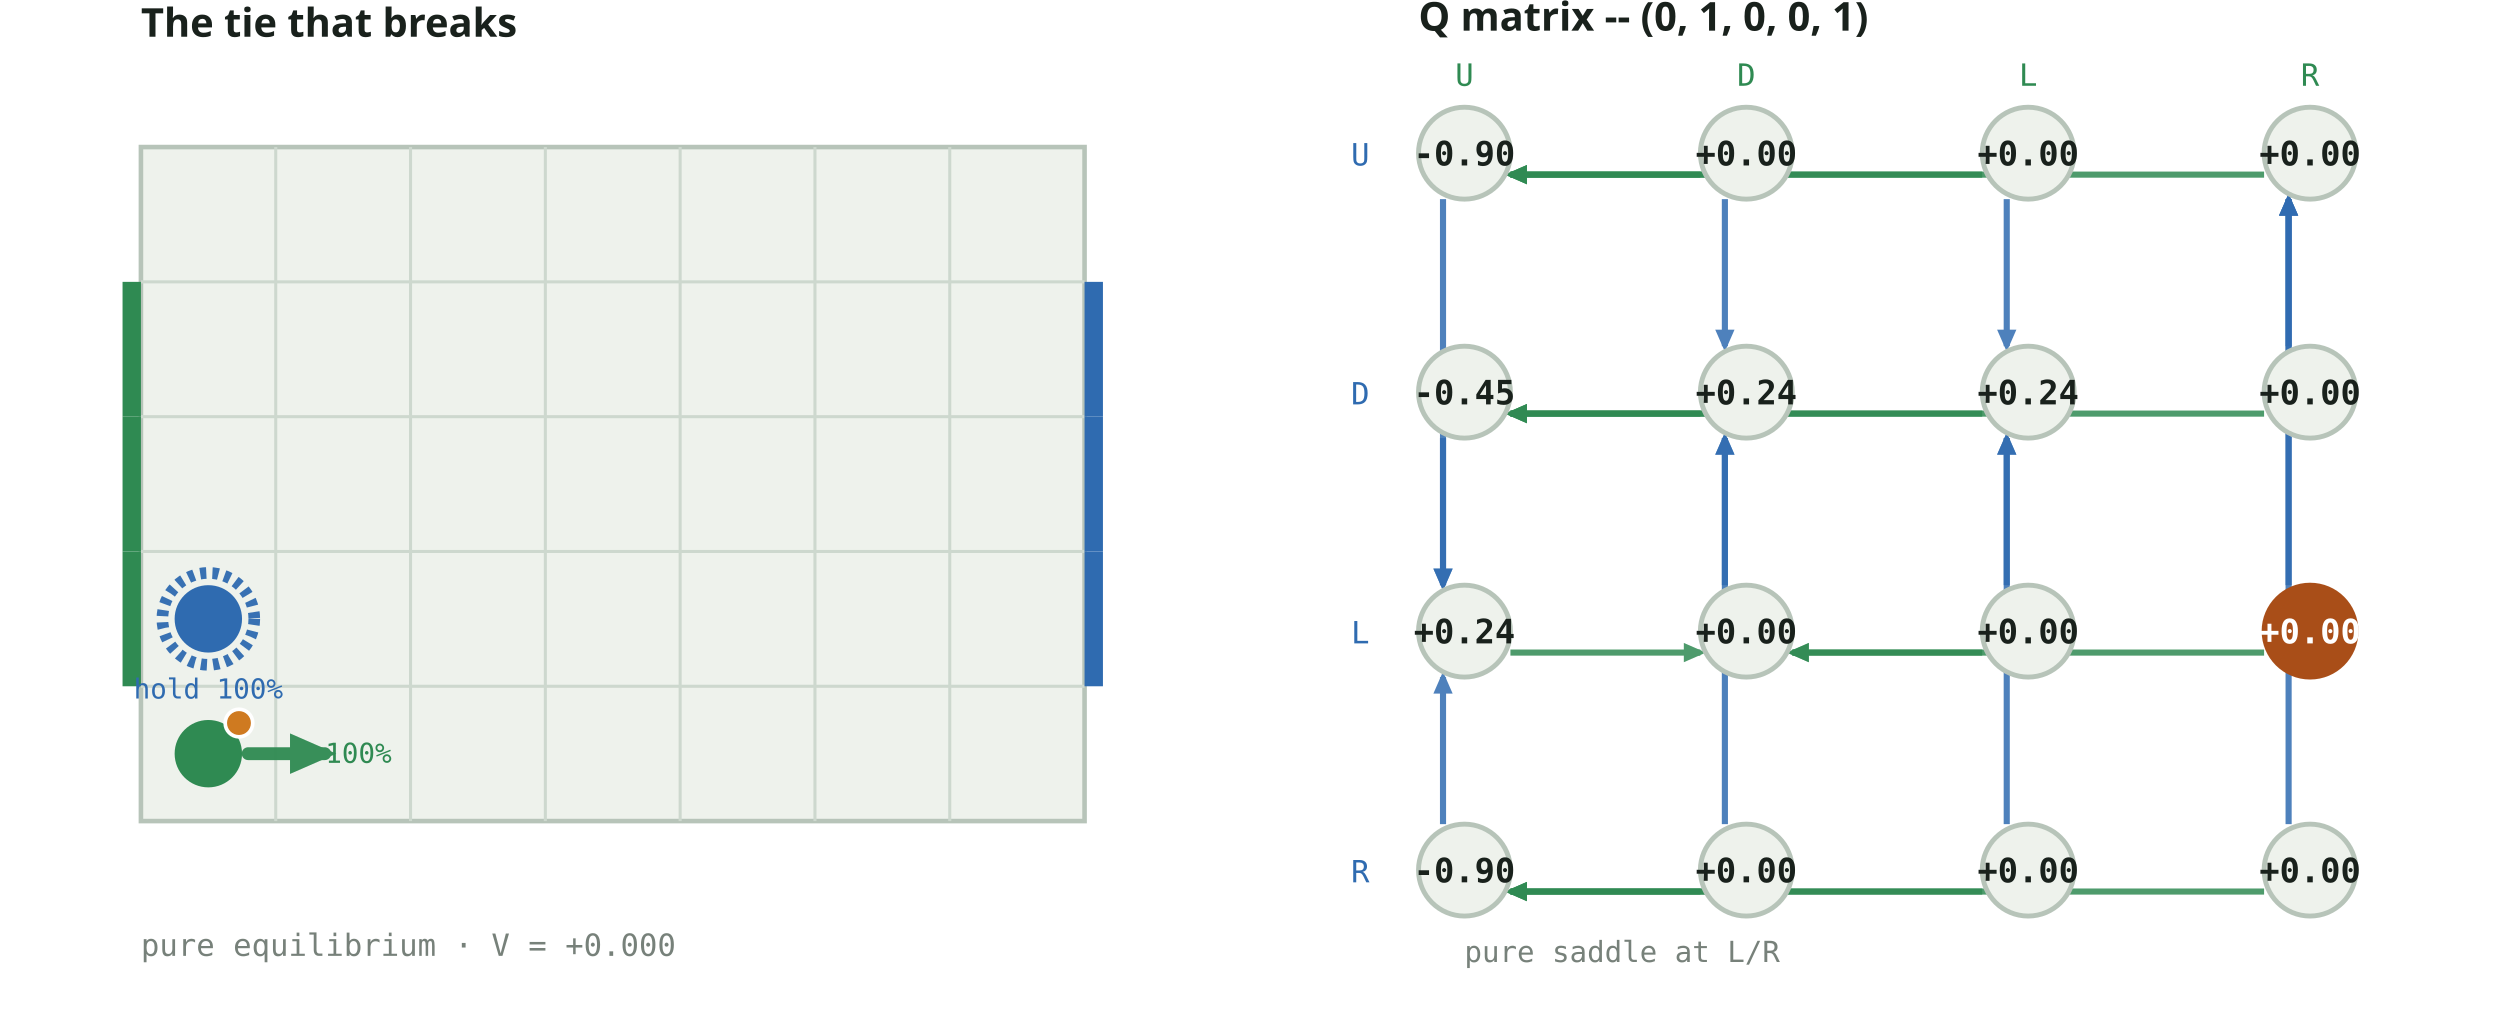
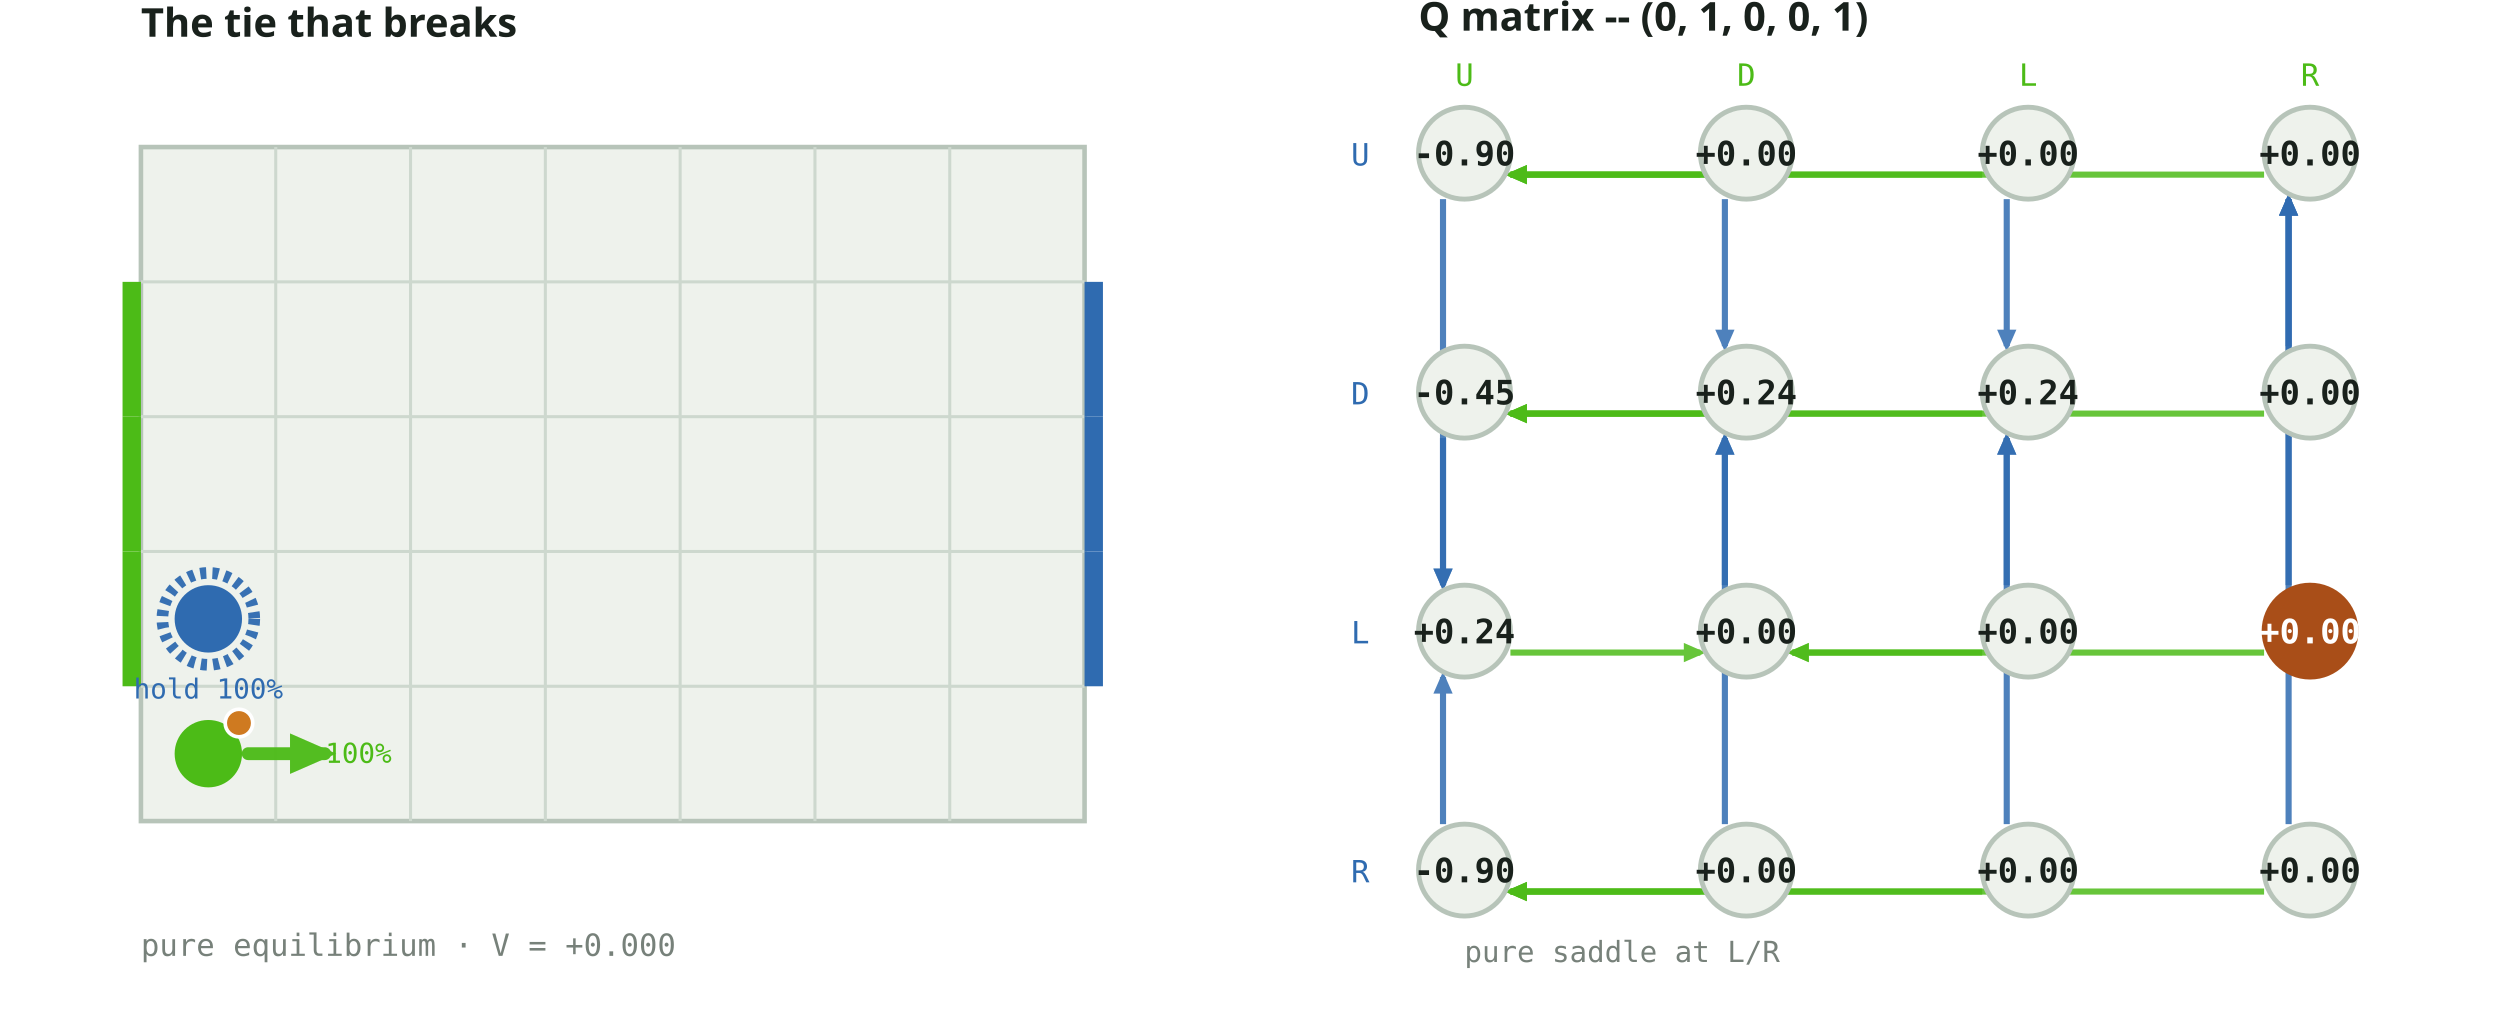
<svg xmlns="http://www.w3.org/2000/svg" viewBox="0 0 816 334" role="img" aria-label="panel">
  <g transform="translate(16.0 18.0)">
    <clipPath id="pnl0">
      <rect x="-16.0" y="-16.0" width="400.0" height="330.0" />
    </clipPath>
    <g clip-path="url(#pnl0)">
      <defs>
        <marker id="ah-2f6bb0" viewBox="0 0 8 8" refX="6" refY="4" markerWidth="3.6" markerHeight="3.6" orient="auto">
          <path d="M0 0.5 L8 4 L0 7.5 z" fill="var(--p0, #2f6bb0)" />
        </marker>
        <marker id="ah-2f8a52" viewBox="0 0 8 8" refX="6" refY="4" markerWidth="3.6" markerHeight="3.6" orient="auto">
-           <path d="M0 0.5 L8 4 L0 7.5 z" fill="var(--p1, #2f8a52)" />
+           <path d="M0 0.5 L8 4 L0 7.5 z" fill="var(--p1, #4CBB17)" />
        </marker>
      </defs>
      <rect x="30" y="30" width="308" height="220" fill="var(--tint, #eef2ec)" stroke="var(--rule-strong, #b7c4b9)" stroke-width="1.5" />
      <line x1="74" y1="30" x2="74" y2="250" stroke="var(--rule, #cdd8ce)" stroke-width="1" />
      <line x1="118" y1="30" x2="118" y2="250" stroke="var(--rule, #cdd8ce)" stroke-width="1" />
      <line x1="162" y1="30" x2="162" y2="250" stroke="var(--rule, #cdd8ce)" stroke-width="1" />
      <line x1="206" y1="30" x2="206" y2="250" stroke="var(--rule, #cdd8ce)" stroke-width="1" />
      <line x1="250" y1="30" x2="250" y2="250" stroke="var(--rule, #cdd8ce)" stroke-width="1" />
      <line x1="294" y1="30" x2="294" y2="250" stroke="var(--rule, #cdd8ce)" stroke-width="1" />
      <line x1="30" y1="74" x2="338" y2="74" stroke="var(--rule, #cdd8ce)" stroke-width="1" />
      <line x1="30" y1="118" x2="338" y2="118" stroke="var(--rule, #cdd8ce)" stroke-width="1" />
      <line x1="30" y1="162" x2="338" y2="162" stroke="var(--rule, #cdd8ce)" stroke-width="1" />
      <line x1="30" y1="206" x2="338" y2="206" stroke="var(--rule, #cdd8ce)" stroke-width="1" />
-       <rect x="24" y="162" width="6" height="44" fill="var(--p1, #2f8a52)" />
+       <rect x="24" y="162" width="6" height="44" fill="var(--p1, #4CBB17)" />
      <rect x="338" y="162" width="6" height="44" fill="var(--p0, #2f6bb0)" />
-       <rect x="24" y="118" width="6" height="44" fill="var(--p1, #2f8a52)" />
+       <rect x="24" y="118" width="6" height="44" fill="var(--p1, #4CBB17)" />
      <rect x="338" y="118" width="6" height="44" fill="var(--p0, #2f6bb0)" />
-       <rect x="24" y="74" width="6" height="44" fill="var(--p1, #2f8a52)" />
+       <rect x="24" y="74" width="6" height="44" fill="var(--p1, #4CBB17)" />
      <rect x="338" y="74" width="6" height="44" fill="var(--p0, #2f6bb0)" />
      <circle cx="52.0" cy="184.0" r="11" fill="var(--p0, #2f6bb0)" />
-       <circle cx="52.0" cy="228.0" r="11" fill="var(--p1, #2f8a52)" />
+       <circle cx="52.0" cy="228.0" r="11" fill="var(--p1, #4CBB17)" />
      <circle cx="62.0" cy="218.0" r="4.5" fill="var(--ball, #cf7a20)" stroke="var(--paper, #ffffff)" stroke-width="1.2" />
      <circle cx="52.0" cy="184.0" r="15" fill="none" stroke="var(--p0, #2f6bb0)" stroke-width="3.8" stroke-dasharray="2 2" opacity="0.95" />
      <text x="52.0" y="210.0" text-anchor="middle" font-family="ui-monospace,monospace" font-size="9" fill="var(--p0, #2f6bb0)">hold 100%</text>
-       <line x1="65.0" y1="228.0" x2="90.0" y2="228.0" stroke="var(--p1, #2f8a52)" stroke-width="4.2" stroke-linecap="round" opacity="0.95" marker-end="url(#ah-2f8a52)" />
-       <text x="101.0" y="231.0" text-anchor="middle" font-family="ui-monospace,monospace" font-size="9" fill="var(--p1, #2f8a52)">100%</text>
+       <line x1="65.0" y1="228.0" x2="90.0" y2="228.0" stroke="var(--p1, #4CBB17)" stroke-width="4.2" stroke-linecap="round" opacity="0.95" marker-end="url(#ah-2f8a52)" />
+       <text x="101.0" y="231.0" text-anchor="middle" font-family="ui-monospace,monospace" font-size="9" fill="var(--p1, #4CBB17)">100%</text>
      <text x="30" y="294" font-family="ui-monospace,monospace" font-size="10" fill="var(--ink-faint, #77817a)">pure equilibrium · V = +0.000</text>
      <text x="30" y="-6" font-family="Barlow Semi Condensed,sans-serif" font-weight="600" font-size="13" fill="var(--ink, #19211c)">The tie that breaks</text>
    </g>
  </g>
  <g transform="translate(432.0 16.0)">
    <clipPath id="pnl1">
      <rect x="-16.0" y="-16.0" width="400.0" height="334.0" />
    </clipPath>
    <g clip-path="url(#pnl1)">
      <text x="31" y="-6" font-family="Barlow Semi Condensed,sans-serif" font-weight="600" font-size="13" fill="var(--ink, #19211c)">Q matrix -- (0, 1, 0, 0, 1)</text>
      <defs>
        <marker id="ah-2f6bb0" viewBox="0 0 8 8" refX="6" refY="4" markerWidth="3.6" markerHeight="3.6" orient="auto">
          <path d="M0 0.5 L8 4 L0 7.5 z" fill="var(--p0, #2f6bb0)" />
        </marker>
        <marker id="ah-2f8a52" viewBox="0 0 8 8" refX="6" refY="4" markerWidth="3.6" markerHeight="3.6" orient="auto">
-           <path d="M0 0.5 L8 4 L0 7.5 z" fill="var(--p1, #2f8a52)" />
+           <path d="M0 0.5 L8 4 L0 7.5 z" fill="var(--p1, #4CBB17)" />
        </marker>
      </defs>
-       <text x="46" y="12" text-anchor="middle" font-family="ui-monospace,monospace" font-size="10" fill="var(--p1, #2f8a52)">U</text>
-       <text x="138" y="12" text-anchor="middle" font-family="ui-monospace,monospace" font-size="10" fill="var(--p1, #2f8a52)">D</text>
-       <text x="230" y="12" text-anchor="middle" font-family="ui-monospace,monospace" font-size="10" fill="var(--p1, #2f8a52)">L</text>
-       <text x="322" y="12" text-anchor="middle" font-family="ui-monospace,monospace" font-size="10" fill="var(--p1, #2f8a52)">R</text>
+       <text x="46" y="12" text-anchor="middle" font-family="ui-monospace,monospace" font-size="10" fill="var(--p1, #4CBB17)">U</text>
+       <text x="138" y="12" text-anchor="middle" font-family="ui-monospace,monospace" font-size="10" fill="var(--p1, #4CBB17)">D</text>
+       <text x="230" y="12" text-anchor="middle" font-family="ui-monospace,monospace" font-size="10" fill="var(--p1, #4CBB17)">L</text>
+       <text x="322" y="12" text-anchor="middle" font-family="ui-monospace,monospace" font-size="10" fill="var(--p1, #4CBB17)">R</text>
      <text x="12" y="38" text-anchor="middle" font-family="ui-monospace,monospace" font-size="10" fill="var(--p0, #2f6bb0)">U</text>
      <text x="12" y="116" text-anchor="middle" font-family="ui-monospace,monospace" font-size="10" fill="var(--p0, #2f6bb0)">D</text>
      <text x="12" y="194" text-anchor="middle" font-family="ui-monospace,monospace" font-size="10" fill="var(--p0, #2f6bb0)">L</text>
      <text x="12" y="272" text-anchor="middle" font-family="ui-monospace,monospace" font-size="10" fill="var(--p0, #2f6bb0)">R</text>
      <line x1="39.0" y1="49.0" x2="39.0" y2="175.0" stroke="var(--p0, #2f6bb0)" stroke-width="2" marker-end="url(#ah-2f6bb0)" opacity=".85" />
      <line x1="39.0" y1="127.0" x2="39.0" y2="175.0" stroke="var(--p0, #2f6bb0)" stroke-width="2" marker-end="url(#ah-2f6bb0)" opacity=".85" />
      <line x1="39.0" y1="253.0" x2="39.0" y2="205.0" stroke="var(--p0, #2f6bb0)" stroke-width="2" marker-end="url(#ah-2f6bb0)" opacity=".85" />
      <line x1="131.0" y1="49.0" x2="131.0" y2="97.0" stroke="var(--p0, #2f6bb0)" stroke-width="2" marker-end="url(#ah-2f6bb0)" opacity=".85" />
      <line x1="131.0" y1="175.0" x2="131.0" y2="127.0" stroke="var(--p0, #2f6bb0)" stroke-width="2" marker-end="url(#ah-2f6bb0)" opacity=".85" />
      <line x1="131.0" y1="253.0" x2="131.0" y2="127.0" stroke="var(--p0, #2f6bb0)" stroke-width="2" marker-end="url(#ah-2f6bb0)" opacity=".85" />
      <line x1="223.0" y1="49.0" x2="223.0" y2="97.0" stroke="var(--p0, #2f6bb0)" stroke-width="2" marker-end="url(#ah-2f6bb0)" opacity=".85" />
      <line x1="223.0" y1="175.0" x2="223.0" y2="127.0" stroke="var(--p0, #2f6bb0)" stroke-width="2" marker-end="url(#ah-2f6bb0)" opacity=".85" />
      <line x1="223.0" y1="253.0" x2="223.0" y2="127.0" stroke="var(--p0, #2f6bb0)" stroke-width="2" marker-end="url(#ah-2f6bb0)" opacity=".85" />
      <line x1="315.0" y1="97.0" x2="315.0" y2="49.0" stroke="var(--p0, #2f6bb0)" stroke-width="2" marker-end="url(#ah-2f6bb0)" opacity=".85" />
      <line x1="315.0" y1="175.0" x2="315.0" y2="49.0" stroke="var(--p0, #2f6bb0)" stroke-width="2" marker-end="url(#ah-2f6bb0)" opacity=".85" />
      <line x1="315.0" y1="253.0" x2="315.0" y2="49.0" stroke="var(--p0, #2f6bb0)" stroke-width="2" marker-end="url(#ah-2f6bb0)" opacity=".85" />
-       <line x1="123.0" y1="41.0" x2="61.0" y2="41.0" stroke="var(--p1, #2f8a52)" stroke-width="2" marker-end="url(#ah-2f8a52)" opacity=".85" />
-       <line x1="215.0" y1="41.0" x2="61.0" y2="41.0" stroke="var(--p1, #2f8a52)" stroke-width="2" marker-end="url(#ah-2f8a52)" opacity=".85" />
-       <line x1="307.0" y1="41.0" x2="61.0" y2="41.0" stroke="var(--p1, #2f8a52)" stroke-width="2" marker-end="url(#ah-2f8a52)" opacity=".85" />
-       <line x1="123.0" y1="119.0" x2="61.0" y2="119.0" stroke="var(--p1, #2f8a52)" stroke-width="2" marker-end="url(#ah-2f8a52)" opacity=".85" />
-       <line x1="215.0" y1="119.0" x2="61.0" y2="119.0" stroke="var(--p1, #2f8a52)" stroke-width="2" marker-end="url(#ah-2f8a52)" opacity=".85" />
-       <line x1="307.0" y1="119.0" x2="61.0" y2="119.0" stroke="var(--p1, #2f8a52)" stroke-width="2" marker-end="url(#ah-2f8a52)" opacity=".85" />
-       <line x1="61.0" y1="197.0" x2="123.0" y2="197.0" stroke="var(--p1, #2f8a52)" stroke-width="2" marker-end="url(#ah-2f8a52)" opacity=".85" />
-       <line x1="215.0" y1="197.0" x2="153.0" y2="197.0" stroke="var(--p1, #2f8a52)" stroke-width="2" marker-end="url(#ah-2f8a52)" opacity=".85" />
-       <line x1="307.0" y1="197.0" x2="153.0" y2="197.0" stroke="var(--p1, #2f8a52)" stroke-width="2" marker-end="url(#ah-2f8a52)" opacity=".85" />
-       <line x1="123.0" y1="275.0" x2="61.0" y2="275.0" stroke="var(--p1, #2f8a52)" stroke-width="2" marker-end="url(#ah-2f8a52)" opacity=".85" />
-       <line x1="215.0" y1="275.0" x2="61.0" y2="275.0" stroke="var(--p1, #2f8a52)" stroke-width="2" marker-end="url(#ah-2f8a52)" opacity=".85" />
-       <line x1="307.0" y1="275.0" x2="61.0" y2="275.0" stroke="var(--p1, #2f8a52)" stroke-width="2" marker-end="url(#ah-2f8a52)" opacity=".85" />
+       <line x1="123.0" y1="41.0" x2="61.0" y2="41.0" stroke="var(--p1, #4CBB17)" stroke-width="2" marker-end="url(#ah-2f8a52)" opacity=".85" />
+       <line x1="215.0" y1="41.0" x2="61.0" y2="41.0" stroke="var(--p1, #4CBB17)" stroke-width="2" marker-end="url(#ah-2f8a52)" opacity=".85" />
+       <line x1="307.0" y1="41.0" x2="61.0" y2="41.0" stroke="var(--p1, #4CBB17)" stroke-width="2" marker-end="url(#ah-2f8a52)" opacity=".85" />
+       <line x1="123.0" y1="119.0" x2="61.0" y2="119.0" stroke="var(--p1, #4CBB17)" stroke-width="2" marker-end="url(#ah-2f8a52)" opacity=".85" />
+       <line x1="215.0" y1="119.0" x2="61.0" y2="119.0" stroke="var(--p1, #4CBB17)" stroke-width="2" marker-end="url(#ah-2f8a52)" opacity=".85" />
+       <line x1="307.0" y1="119.0" x2="61.0" y2="119.0" stroke="var(--p1, #4CBB17)" stroke-width="2" marker-end="url(#ah-2f8a52)" opacity=".85" />
+       <line x1="61.0" y1="197.0" x2="123.0" y2="197.0" stroke="var(--p1, #4CBB17)" stroke-width="2" marker-end="url(#ah-2f8a52)" opacity=".85" />
+       <line x1="215.0" y1="197.0" x2="153.0" y2="197.0" stroke="var(--p1, #4CBB17)" stroke-width="2" marker-end="url(#ah-2f8a52)" opacity=".85" />
+       <line x1="307.0" y1="197.0" x2="153.0" y2="197.0" stroke="var(--p1, #4CBB17)" stroke-width="2" marker-end="url(#ah-2f8a52)" opacity=".85" />
+       <line x1="123.0" y1="275.0" x2="61.0" y2="275.0" stroke="var(--p1, #4CBB17)" stroke-width="2" marker-end="url(#ah-2f8a52)" opacity=".85" />
+       <line x1="215.0" y1="275.0" x2="61.0" y2="275.0" stroke="var(--p1, #4CBB17)" stroke-width="2" marker-end="url(#ah-2f8a52)" opacity=".85" />
+       <line x1="307.0" y1="275.0" x2="61.0" y2="275.0" stroke="var(--p1, #4CBB17)" stroke-width="2" marker-end="url(#ah-2f8a52)" opacity=".85" />
      <circle cx="46.0" cy="34.0" r="15" fill="var(--tint, #eef2ec)" stroke="var(--rule-strong, #b7c4b9)" stroke-width="1.6" />
      <text x="46.0" y="38.0" text-anchor="middle" font-family="ui-monospace,monospace" font-weight="600" font-size="11" fill="var(--ink, #19211c)">-0.90</text>
      <circle cx="138.0" cy="34.0" r="15" fill="var(--tint, #eef2ec)" stroke="var(--rule-strong, #b7c4b9)" stroke-width="1.6" />
      <text x="138.0" y="38.0" text-anchor="middle" font-family="ui-monospace,monospace" font-weight="600" font-size="11" fill="var(--ink, #19211c)">+0.00</text>
      <circle cx="230.0" cy="34.0" r="15" fill="var(--tint, #eef2ec)" stroke="var(--rule-strong, #b7c4b9)" stroke-width="1.6" />
      <text x="230.0" y="38.0" text-anchor="middle" font-family="ui-monospace,monospace" font-weight="600" font-size="11" fill="var(--ink, #19211c)">+0.00</text>
      <circle cx="322.0" cy="34.0" r="15" fill="var(--tint, #eef2ec)" stroke="var(--rule-strong, #b7c4b9)" stroke-width="1.6" />
      <text x="322.0" y="38.0" text-anchor="middle" font-family="ui-monospace,monospace" font-weight="600" font-size="11" fill="var(--ink, #19211c)">+0.00</text>
      <circle cx="46.0" cy="112.0" r="15" fill="var(--tint, #eef2ec)" stroke="var(--rule-strong, #b7c4b9)" stroke-width="1.6" />
      <text x="46.0" y="116.0" text-anchor="middle" font-family="ui-monospace,monospace" font-weight="600" font-size="11" fill="var(--ink, #19211c)">-0.45</text>
      <circle cx="138.0" cy="112.0" r="15" fill="var(--tint, #eef2ec)" stroke="var(--rule-strong, #b7c4b9)" stroke-width="1.6" />
      <text x="138.0" y="116.0" text-anchor="middle" font-family="ui-monospace,monospace" font-weight="600" font-size="11" fill="var(--ink, #19211c)">+0.24</text>
      <circle cx="230.0" cy="112.0" r="15" fill="var(--tint, #eef2ec)" stroke="var(--rule-strong, #b7c4b9)" stroke-width="1.6" />
      <text x="230.0" y="116.0" text-anchor="middle" font-family="ui-monospace,monospace" font-weight="600" font-size="11" fill="var(--ink, #19211c)">+0.24</text>
      <circle cx="322.0" cy="112.0" r="15" fill="var(--tint, #eef2ec)" stroke="var(--rule-strong, #b7c4b9)" stroke-width="1.6" />
      <text x="322.0" y="116.0" text-anchor="middle" font-family="ui-monospace,monospace" font-weight="600" font-size="11" fill="var(--ink, #19211c)">+0.00</text>
      <circle cx="46.0" cy="190.0" r="15" fill="var(--tint, #eef2ec)" stroke="var(--rule-strong, #b7c4b9)" stroke-width="1.6" />
      <text x="46.0" y="194.0" text-anchor="middle" font-family="ui-monospace,monospace" font-weight="600" font-size="11" fill="var(--ink, #19211c)">+0.24</text>
      <circle cx="138.0" cy="190.0" r="15" fill="var(--tint, #eef2ec)" stroke="var(--rule-strong, #b7c4b9)" stroke-width="1.6" />
      <text x="138.0" y="194.0" text-anchor="middle" font-family="ui-monospace,monospace" font-weight="600" font-size="11" fill="var(--ink, #19211c)">+0.00</text>
      <circle cx="230.0" cy="190.0" r="15" fill="var(--tint, #eef2ec)" stroke="var(--rule-strong, #b7c4b9)" stroke-width="1.6" />
      <text x="230.0" y="194.0" text-anchor="middle" font-family="ui-monospace,monospace" font-weight="600" font-size="11" fill="var(--ink, #19211c)">+0.00</text>
      <circle cx="322.0" cy="190.0" r="15" fill="#a94e18" stroke="#a94e18" stroke-width="1.6" />
      <text x="322.0" y="194.0" text-anchor="middle" font-family="ui-monospace,monospace" font-weight="600" font-size="11" fill="var(--paper, #ffffff)">+0.00</text>
      <circle cx="46.0" cy="268.0" r="15" fill="var(--tint, #eef2ec)" stroke="var(--rule-strong, #b7c4b9)" stroke-width="1.6" />
      <text x="46.0" y="272.0" text-anchor="middle" font-family="ui-monospace,monospace" font-weight="600" font-size="11" fill="var(--ink, #19211c)">-0.90</text>
      <circle cx="138.0" cy="268.0" r="15" fill="var(--tint, #eef2ec)" stroke="var(--rule-strong, #b7c4b9)" stroke-width="1.6" />
      <text x="138.0" y="272.0" text-anchor="middle" font-family="ui-monospace,monospace" font-weight="600" font-size="11" fill="var(--ink, #19211c)">+0.00</text>
      <circle cx="230.0" cy="268.0" r="15" fill="var(--tint, #eef2ec)" stroke="var(--rule-strong, #b7c4b9)" stroke-width="1.6" />
      <text x="230.0" y="272.0" text-anchor="middle" font-family="ui-monospace,monospace" font-weight="600" font-size="11" fill="var(--ink, #19211c)">+0.00</text>
      <circle cx="322.0" cy="268.0" r="15" fill="var(--tint, #eef2ec)" stroke="var(--rule-strong, #b7c4b9)" stroke-width="1.6" />
      <text x="322.0" y="272.0" text-anchor="middle" font-family="ui-monospace,monospace" font-weight="600" font-size="11" fill="var(--ink, #19211c)">+0.00</text>
      <text x="46" y="298" font-family="ui-monospace,monospace" font-size="9.5" fill="var(--ink-faint, #77817a)">pure saddle at L/R</text>
    </g>
  </g>
</svg>
